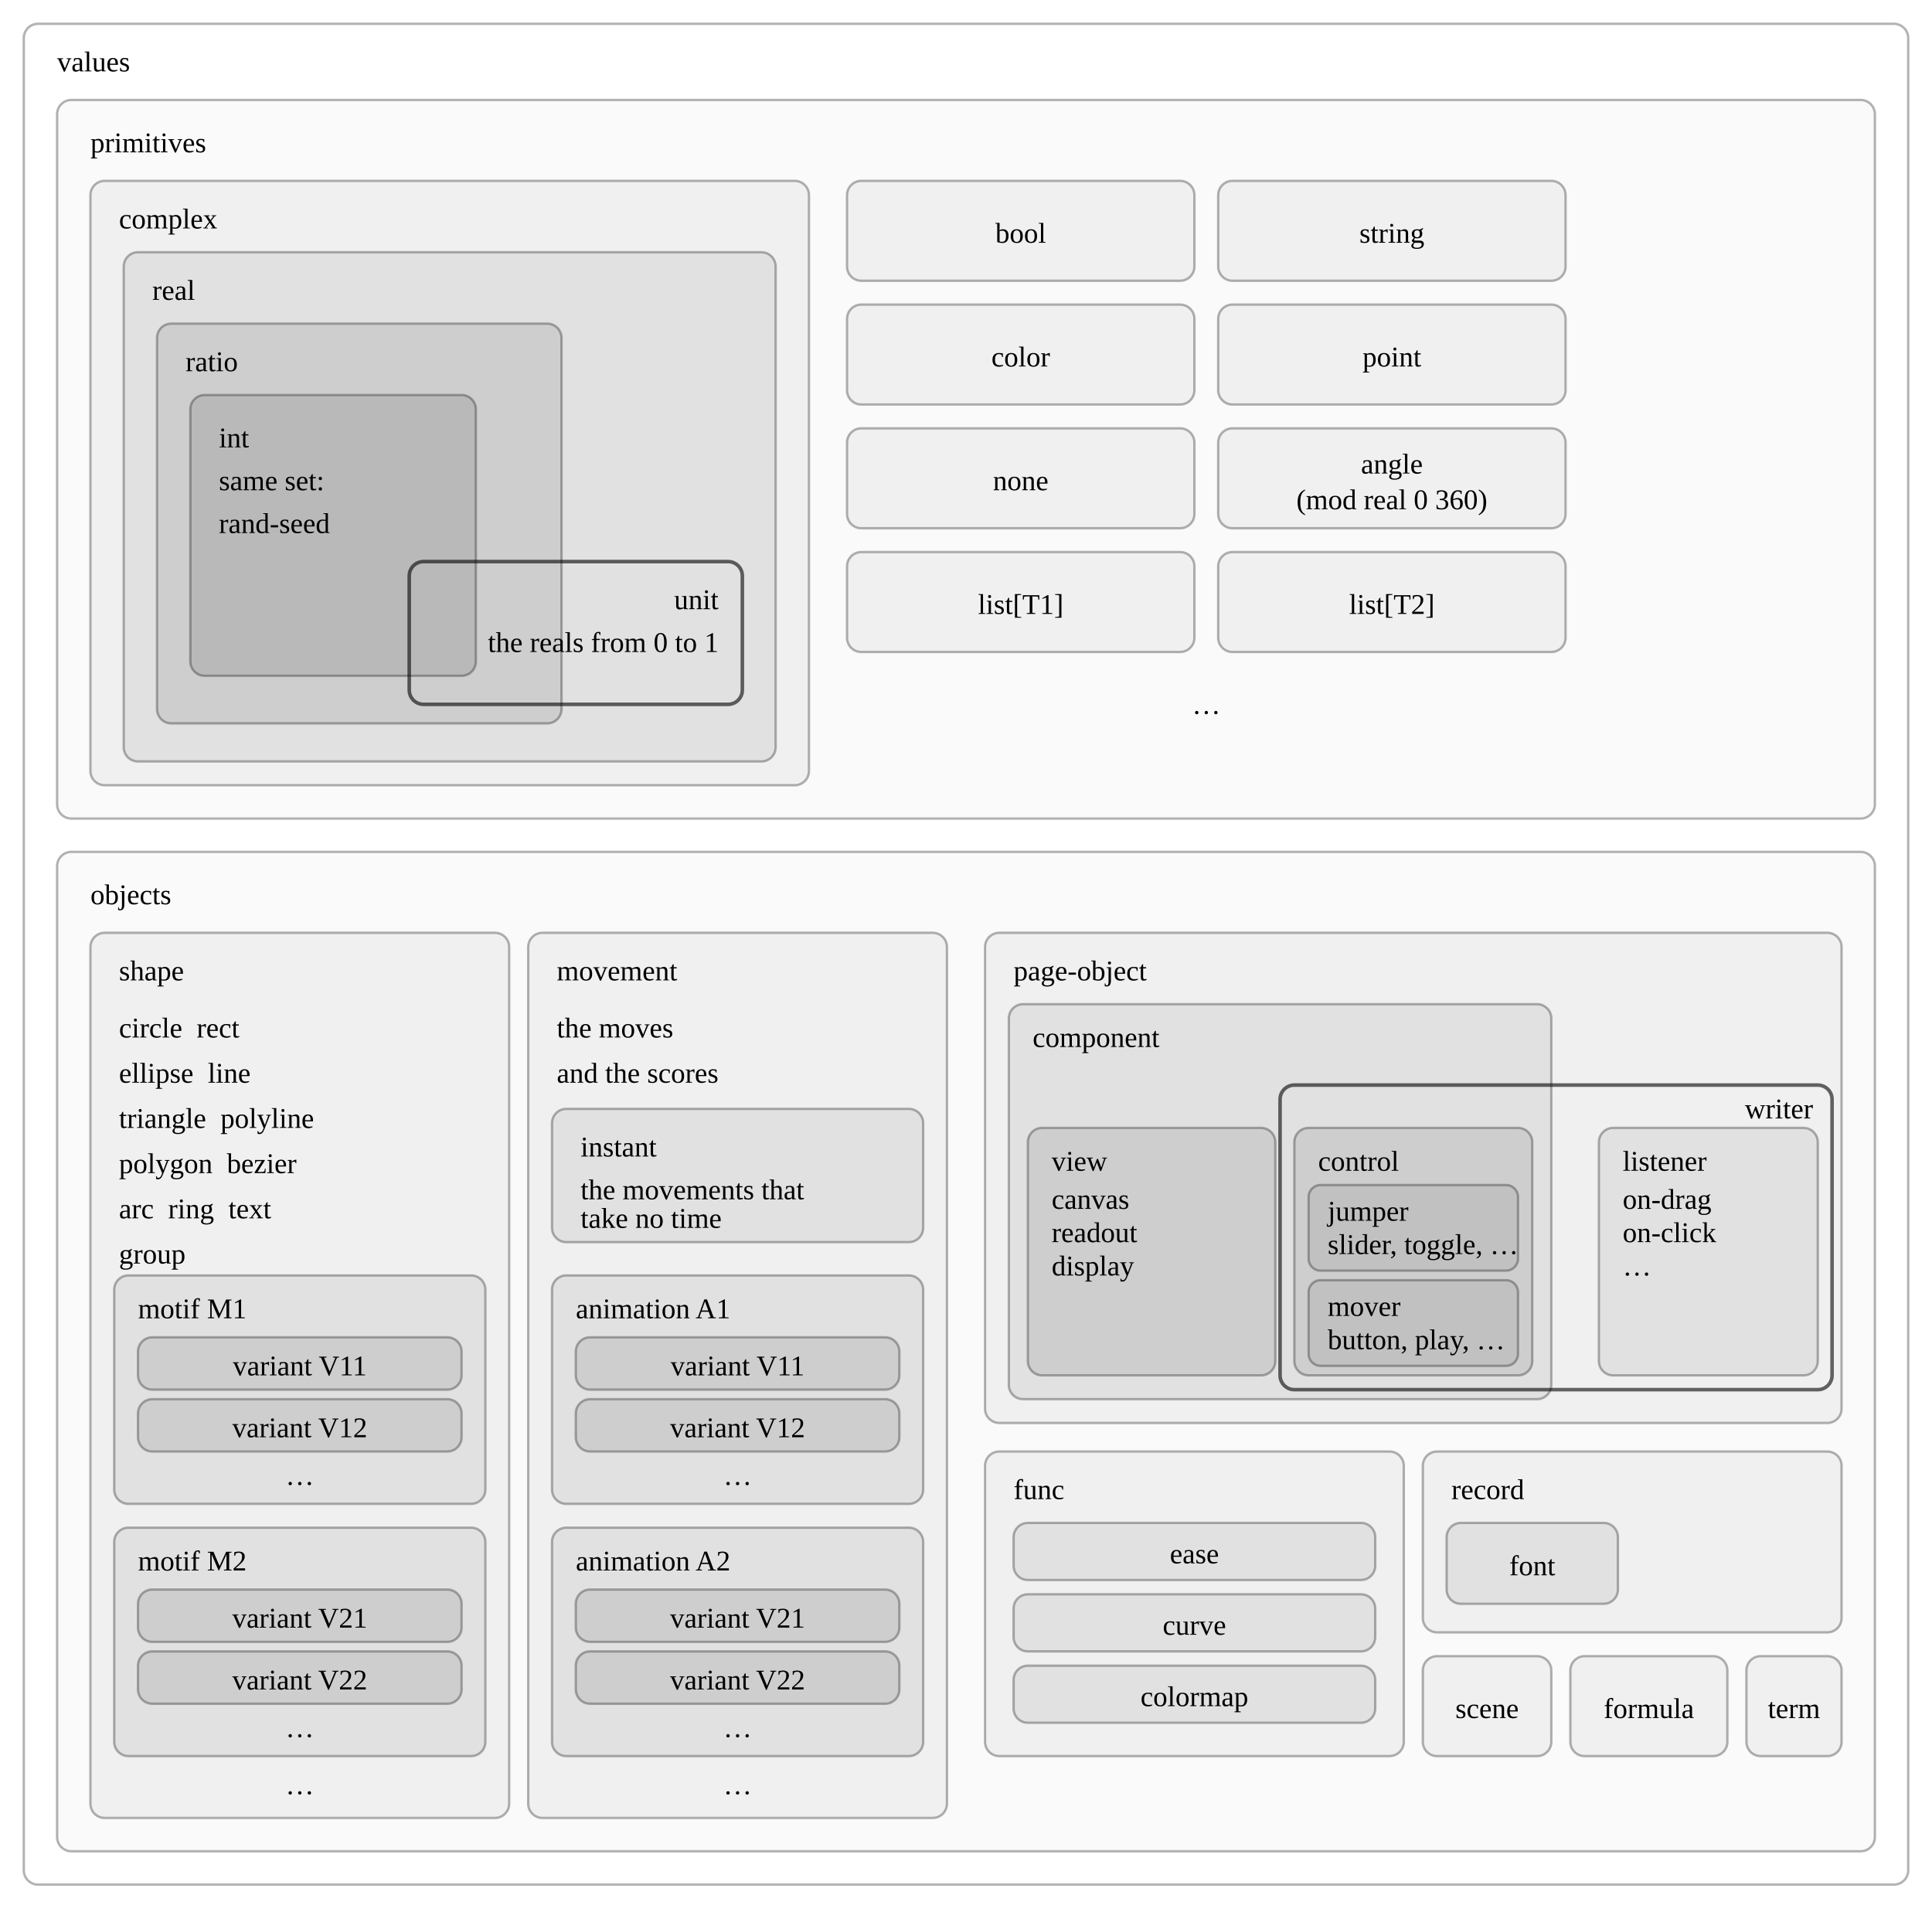
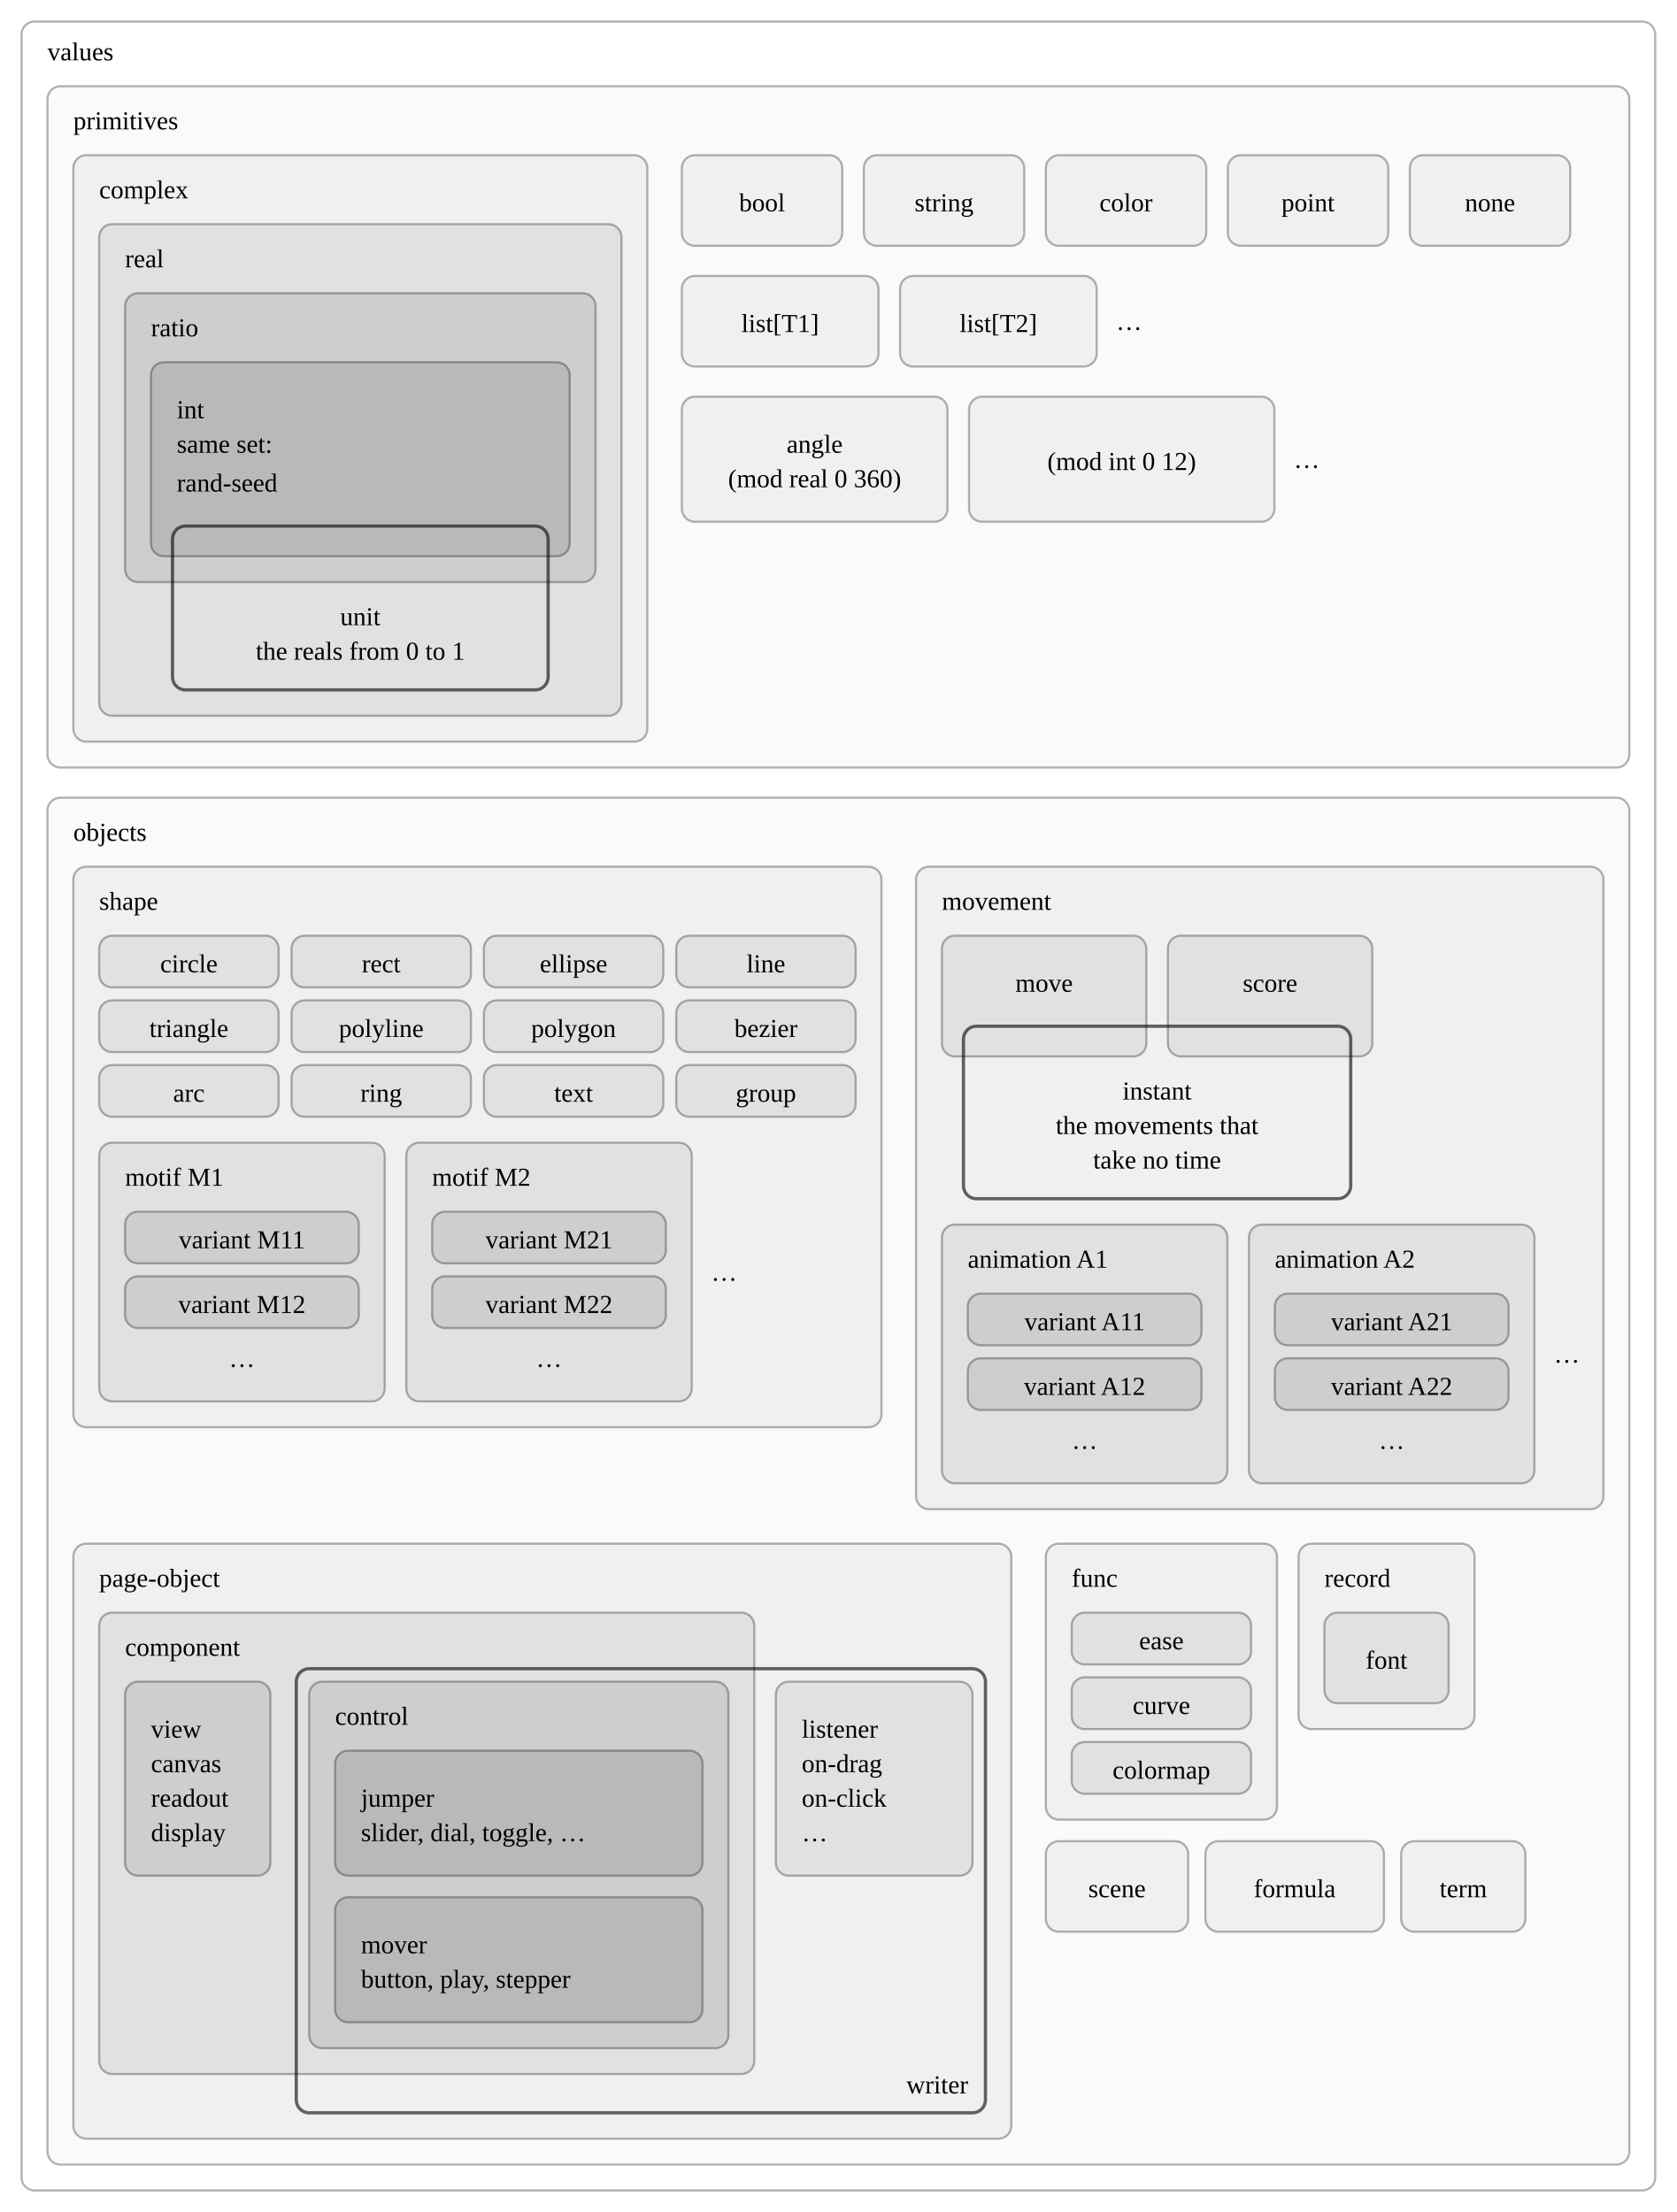
- <svg viewBox="0 0 812 802" role="img" aria-labelledby="mtp-bt-title">
-   <rect class="mtp-d-part" x="10" y="10" width="792" height="782" rx="6" style="fill: currentColor; fill-opacity: 0.000; stroke: currentColor; stroke-opacity: 0.3" />
-   <text class="mtp-d-label" x="24" y="30" text-anchor="start">values</text>
-   <rect class="mtp-d-part" x="24" y="42" width="764" height="302" rx="6" style="fill: currentColor; fill-opacity: 0.021; stroke: currentColor; stroke-opacity: 0.3" />
-   <text class="mtp-d-name" x="38" y="64" text-anchor="start">primitives</text>
-   <rect class="mtp-d-part" x="38" y="76" width="302" height="254" rx="6" style="fill: currentColor; fill-opacity: 0.042; stroke: currentColor; stroke-opacity: 0.3" />
-   <text class="mtp-d-code" x="50" y="96" text-anchor="start">complex</text>
-   <rect class="mtp-d-part" x="52" y="106" width="274" height="214" rx="6" style="fill: currentColor; fill-opacity: 0.063; stroke: currentColor; stroke-opacity: 0.3" />
-   <text class="mtp-d-code" x="64" y="126" text-anchor="start">real</text>
-   <rect class="mtp-d-part" x="66" y="136" width="170" height="168" rx="6" style="fill: currentColor; fill-opacity: 0.084; stroke: currentColor; stroke-opacity: 0.3" />
-   <text class="mtp-d-code" x="78" y="156" text-anchor="start">ratio</text>
-   <rect class="mtp-d-part" x="80" y="166" width="120" height="118" rx="6" style="fill: currentColor; fill-opacity: 0.105; stroke: currentColor; stroke-opacity: 0.3" />
-   <text class="mtp-d-code" x="92" y="188" text-anchor="start">int</text>
-   <text class="mtp-d-sub" x="92" y="206" text-anchor="start">same set:</text>
-   <text class="mtp-d-code" x="92" y="224" text-anchor="start">rand-seed</text>
-   <rect class="mtp-d-part" x="172" y="236" width="140" height="60" rx="6" style="fill: none; stroke: currentColor; stroke-opacity: 0.6; stroke-width: 1.5" />
-   <text class="mtp-d-code" x="302" y="256" text-anchor="end">unit</text>
-   <text class="mtp-d-sub" x="302" y="274" text-anchor="end">the reals from 0 to 1</text>
-   <g transform="translate(318 -270)">
-     <rect class="mtp-d-part" x="38" y="346" width="146" height="42" rx="6" style="fill: currentColor; fill-opacity: 0.042; stroke: currentColor; stroke-opacity: 0.3" />
-   </g>
-   <g transform="translate(318 -270)">
-     <text class="mtp-d-code" x="111" y="372" text-anchor="middle">bool</text>
-   </g>
-   <g transform="translate(318 -270)">
-     <rect class="mtp-d-part" x="194" y="346" width="146" height="42" rx="6" style="fill: currentColor; fill-opacity: 0.042; stroke: currentColor; stroke-opacity: 0.3" />
-   </g>
-   <g transform="translate(318 -270)">
-     <text class="mtp-d-code" x="267" y="372" text-anchor="middle">string</text>
-   </g>
-   <g transform="translate(318 -270)">
-     <rect class="mtp-d-part" x="38" y="398" width="146" height="42" rx="6" style="fill: currentColor; fill-opacity: 0.042; stroke: currentColor; stroke-opacity: 0.3" />
-   </g>
-   <g transform="translate(318 -270)">
-     <text class="mtp-d-code" x="111" y="424" text-anchor="middle">color</text>
-   </g>
-   <g transform="translate(318 -270)">
-     <rect class="mtp-d-part" x="194" y="398" width="146" height="42" rx="6" style="fill: currentColor; fill-opacity: 0.042; stroke: currentColor; stroke-opacity: 0.3" />
-   </g>
-   <g transform="translate(318 -270)">
-     <text class="mtp-d-code" x="267" y="424" text-anchor="middle">point</text>
-   </g>
-   <g transform="translate(318 -270)">
-     <rect class="mtp-d-part" x="38" y="450" width="146" height="42" rx="6" style="fill: currentColor; fill-opacity: 0.042; stroke: currentColor; stroke-opacity: 0.3" />
-   </g>
-   <g transform="translate(318 -270)">
-     <text class="mtp-d-code" x="111" y="476" text-anchor="middle">none</text>
-   </g>
-   <g transform="translate(318 -270)">
-     <rect class="mtp-d-part" x="194" y="450" width="146" height="42" rx="6" style="fill: currentColor; fill-opacity: 0.042; stroke: currentColor; stroke-opacity: 0.3" />
-   </g>
-   <g transform="translate(318 -270)">
-     <text class="mtp-d-code" x="267" y="469" text-anchor="middle">angle</text>
-   </g>
-   <g transform="translate(318 -270)">
-     <text class="mtp-d-sub" x="267" y="484" text-anchor="middle">(mod real 0 360)</text>
-   </g>
-   <g transform="translate(318 -270)">
-     <rect class="mtp-d-part" x="38" y="502" width="146" height="42" rx="6" style="fill: currentColor; fill-opacity: 0.042; stroke: currentColor; stroke-opacity: 0.3" />
-   </g>
-   <g transform="translate(318 -270)">
-     <text class="mtp-d-code" x="111" y="528" text-anchor="middle">list[T1]</text>
-   </g>
-   <g transform="translate(318 -270)">
-     <rect class="mtp-d-part" x="194" y="502" width="146" height="42" rx="6" style="fill: currentColor; fill-opacity: 0.042; stroke: currentColor; stroke-opacity: 0.3" />
-   </g>
-   <g transform="translate(318 -270)">
-     <text class="mtp-d-code" x="267" y="528" text-anchor="middle">list[T2]</text>
-   </g>
-   <g transform="translate(318 -270)">
-     <text class="mtp-d-sub" x="189" y="570" text-anchor="middle">…</text>
-   </g>
-   <rect class="mtp-d-part" x="24" y="358" width="764" height="420" rx="6" style="fill: currentColor; fill-opacity: 0.021; stroke: currentColor; stroke-opacity: 0.3" />
-   <g transform="translate(-344 316)">
-     <text class="mtp-d-name" x="382" y="64" text-anchor="start">objects</text>
-   </g>
-   <g transform="translate(-344 316)">
-     <rect class="mtp-d-part" x="382" y="76" width="176" height="372" rx="6" style="fill: currentColor; fill-opacity: 0.042; stroke: currentColor; stroke-opacity: 0.3" />
-   </g>
-   <g transform="translate(-344 316)">
-     <text class="mtp-d-code" x="394" y="96" text-anchor="start">shape</text>
-   </g>
-   <g transform="translate(-344 316)">
-     <text class="mtp-d-code" x="394" y="120" text-anchor="start">circle  rect</text>
-   </g>
-   <g transform="translate(-344 316)">
-     <text class="mtp-d-code" x="394" y="139" text-anchor="start">ellipse  line</text>
-   </g>
-   <g transform="translate(-344 316)">
-     <text class="mtp-d-code" x="394" y="158" text-anchor="start">triangle  polyline</text>
-   </g>
-   <g transform="translate(-344 316)">
-     <text class="mtp-d-code" x="394" y="177" text-anchor="start">polygon  bezier</text>
-   </g>
-   <g transform="translate(-344 316)">
-     <text class="mtp-d-code" x="394" y="196" text-anchor="start">arc  ring  text</text>
-   </g>
-   <g transform="translate(-344 316)">
-     <text class="mtp-d-code" x="394" y="215" text-anchor="start">group</text>
-   </g>
-   <g transform="translate(-344 316)">
-     <rect class="mtp-d-part" x="392" y="220" width="156" height="96" rx="6" style="fill: currentColor; fill-opacity: 0.063; stroke: currentColor; stroke-opacity: 0.3" />
-   </g>
-   <g transform="translate(-344 316)">
-     <text class="mtp-d-code" x="402" y="238" text-anchor="start">motif M1</text>
-   </g>
-   <g transform="translate(-344 316)">
-     <rect class="mtp-d-part" x="402" y="246" width="136" height="22" rx="6" style="fill: currentColor; fill-opacity: 0.084; stroke: currentColor; stroke-opacity: 0.3" />
-   </g>
-   <g transform="translate(-344 316)">
-     <text class="mtp-d-code" x="470" y="262" text-anchor="middle">variant V11</text>
-   </g>
-   <g transform="translate(-344 316)">
-     <rect class="mtp-d-part" x="402" y="272" width="136" height="22" rx="6" style="fill: currentColor; fill-opacity: 0.084; stroke: currentColor; stroke-opacity: 0.3" />
-   </g>
-   <g transform="translate(-344 316)">
-     <text class="mtp-d-code" x="470" y="288" text-anchor="middle">variant V12</text>
-   </g>
-   <g transform="translate(-344 316)">
-     <text class="mtp-d-sub" x="470" y="308" text-anchor="middle">…</text>
-   </g>
-   <g transform="translate(-344 316)">
-     <rect class="mtp-d-part" x="392" y="326" width="156" height="96" rx="6" style="fill: currentColor; fill-opacity: 0.063; stroke: currentColor; stroke-opacity: 0.3" />
-   </g>
-   <g transform="translate(-344 316)">
-     <text class="mtp-d-code" x="402" y="344" text-anchor="start">motif M2</text>
-   </g>
-   <g transform="translate(-344 316)">
-     <rect class="mtp-d-part" x="402" y="352" width="136" height="22" rx="6" style="fill: currentColor; fill-opacity: 0.084; stroke: currentColor; stroke-opacity: 0.3" />
-   </g>
-   <g transform="translate(-344 316)">
-     <text class="mtp-d-code" x="470" y="368" text-anchor="middle">variant V21</text>
-   </g>
-   <g transform="translate(-344 316)">
-     <rect class="mtp-d-part" x="402" y="378" width="136" height="22" rx="6" style="fill: currentColor; fill-opacity: 0.084; stroke: currentColor; stroke-opacity: 0.3" />
-   </g>
-   <g transform="translate(-344 316)">
-     <text class="mtp-d-code" x="470" y="394" text-anchor="middle">variant V22</text>
-   </g>
-   <g transform="translate(-344 316)">
-     <text class="mtp-d-sub" x="470" y="414" text-anchor="middle">…</text>
-   </g>
-   <g transform="translate(-344 316)">
-     <text class="mtp-d-sub" x="470" y="438" text-anchor="middle">…</text>
-   </g>
-   <g transform="translate(-344 316)">
-     <rect class="mtp-d-part" x="566" y="76" width="176" height="372" rx="6" style="fill: currentColor; fill-opacity: 0.042; stroke: currentColor; stroke-opacity: 0.3" />
-   </g>
-   <g transform="translate(-344 316)">
-     <text class="mtp-d-code" x="578" y="96" text-anchor="start">movement</text>
-   </g>
-   <g transform="translate(-344 316)">
-     <text class="mtp-d-sub" x="578" y="120" text-anchor="start">the moves</text>
-   </g>
-   <g transform="translate(-344 316)">
-     <text class="mtp-d-sub" x="578" y="139" text-anchor="start">and the scores</text>
-   </g>
-   <g transform="translate(-344 316)">
-     <rect class="mtp-d-part" x="576" y="150" width="156" height="56" rx="6" style="fill: currentColor; fill-opacity: 0.063; stroke: currentColor; stroke-opacity: 0.3" />
-   </g>
-   <g transform="translate(-344 316)">
-     <text class="mtp-d-code" x="588" y="170" text-anchor="start">instant</text>
-   </g>
-   <g transform="translate(-344 316)">
-     <text class="mtp-d-sub" x="588" y="188" text-anchor="start">the movements that</text>
-   </g>
-   <g transform="translate(-344 316)">
-     <text class="mtp-d-sub" x="588" y="200" text-anchor="start">take no time</text>
-   </g>
-   <g transform="translate(-344 316)">
-     <rect class="mtp-d-part" x="576" y="220" width="156" height="96" rx="6" style="fill: currentColor; fill-opacity: 0.063; stroke: currentColor; stroke-opacity: 0.3" />
-   </g>
-   <g transform="translate(-344 316)">
-     <text class="mtp-d-code" x="586" y="238" text-anchor="start">animation A1</text>
-   </g>
-   <g transform="translate(-344 316)">
-     <rect class="mtp-d-part" x="586" y="246" width="136" height="22" rx="6" style="fill: currentColor; fill-opacity: 0.084; stroke: currentColor; stroke-opacity: 0.3" />
-   </g>
-   <g transform="translate(-344 316)">
-     <text class="mtp-d-code" x="654" y="262" text-anchor="middle">variant V11</text>
-   </g>
-   <g transform="translate(-344 316)">
-     <rect class="mtp-d-part" x="586" y="272" width="136" height="22" rx="6" style="fill: currentColor; fill-opacity: 0.084; stroke: currentColor; stroke-opacity: 0.3" />
-   </g>
-   <g transform="translate(-344 316)">
-     <text class="mtp-d-code" x="654" y="288" text-anchor="middle">variant V12</text>
-   </g>
-   <g transform="translate(-344 316)">
-     <text class="mtp-d-sub" x="654" y="308" text-anchor="middle">…</text>
-   </g>
-   <g transform="translate(-344 316)">
-     <rect class="mtp-d-part" x="576" y="326" width="156" height="96" rx="6" style="fill: currentColor; fill-opacity: 0.063; stroke: currentColor; stroke-opacity: 0.3" />
-   </g>
-   <g transform="translate(-344 316)">
-     <text class="mtp-d-code" x="586" y="344" text-anchor="start">animation A2</text>
-   </g>
-   <g transform="translate(-344 316)">
-     <rect class="mtp-d-part" x="586" y="352" width="136" height="22" rx="6" style="fill: currentColor; fill-opacity: 0.084; stroke: currentColor; stroke-opacity: 0.3" />
-   </g>
-   <g transform="translate(-344 316)">
-     <text class="mtp-d-code" x="654" y="368" text-anchor="middle">variant V21</text>
-   </g>
-   <g transform="translate(-344 316)">
-     <rect class="mtp-d-part" x="586" y="378" width="136" height="22" rx="6" style="fill: currentColor; fill-opacity: 0.084; stroke: currentColor; stroke-opacity: 0.3" />
-   </g>
-   <g transform="translate(-344 316)">
-     <text class="mtp-d-code" x="654" y="394" text-anchor="middle">variant V22</text>
-   </g>
-   <g transform="translate(-344 316)">
-     <text class="mtp-d-sub" x="654" y="414" text-anchor="middle">…</text>
-   </g>
-   <g transform="translate(-344 316)">
-     <text class="mtp-d-sub" x="654" y="438" text-anchor="middle">…</text>
-   </g>
-   <g transform="translate(32 150)">
-     <rect class="mtp-d-part" x="382" y="460" width="176" height="128" rx="6" style="fill: currentColor; fill-opacity: 0.042; stroke: currentColor; stroke-opacity: 0.3" />
-   </g>
-   <g transform="translate(32 150)">
-     <text class="mtp-d-code" x="394" y="480" text-anchor="start">func</text>
-   </g>
-   <g transform="translate(32 150)">
-     <rect class="mtp-d-part" x="394" y="490" width="152" height="24" rx="6" style="fill: currentColor; fill-opacity: 0.063; stroke: currentColor; stroke-opacity: 0.3" />
-   </g>
-   <g transform="translate(32 150)">
-     <text class="mtp-d-code" x="470" y="507" text-anchor="middle">ease</text>
-   </g>
-   <g transform="translate(32 150)">
-     <rect class="mtp-d-part" x="394" y="520" width="152" height="24" rx="6" style="fill: currentColor; fill-opacity: 0.063; stroke: currentColor; stroke-opacity: 0.3" />
-   </g>
-   <g transform="translate(32 150)">
-     <text class="mtp-d-code" x="470" y="537" text-anchor="middle">curve</text>
-   </g>
-   <g transform="translate(32 150)">
-     <rect class="mtp-d-part" x="394" y="550" width="152" height="24" rx="6" style="fill: currentColor; fill-opacity: 0.063; stroke: currentColor; stroke-opacity: 0.3" />
-   </g>
-   <g transform="translate(32 150)">
-     <text class="mtp-d-code" x="470" y="567" text-anchor="middle">colormap</text>
-   </g>
-   <g transform="translate(32 150)">
-     <rect class="mtp-d-part" x="566" y="460" width="176" height="76" rx="6" style="fill: currentColor; fill-opacity: 0.042; stroke: currentColor; stroke-opacity: 0.3" />
-   </g>
-   <g transform="translate(32 150)">
-     <text class="mtp-d-code" x="578" y="480" text-anchor="start">record</text>
-   </g>
-   <g transform="translate(32 150)">
-     <rect class="mtp-d-part" x="576" y="490" width="72" height="34" rx="6" style="fill: currentColor; fill-opacity: 0.063; stroke: currentColor; stroke-opacity: 0.3" />
-   </g>
-   <g transform="translate(32 150)">
-     <text class="mtp-d-code" x="612" y="512" text-anchor="middle">font</text>
-   </g>
-   <g transform="translate(32 150)">
-     <rect class="mtp-d-part" x="566" y="546" width="54" height="42" rx="6" style="fill: currentColor; fill-opacity: 0.042; stroke: currentColor; stroke-opacity: 0.3" />
-   </g>
-   <g transform="translate(32 150)">
-     <text class="mtp-d-code" x="593.0" y="572" text-anchor="middle">scene</text>
-   </g>
-   <g transform="translate(32 150)">
-     <rect class="mtp-d-part" x="628" y="546" width="66" height="42" rx="6" style="fill: currentColor; fill-opacity: 0.042; stroke: currentColor; stroke-opacity: 0.3" />
-   </g>
-   <g transform="translate(32 150)">
-     <text class="mtp-d-code" x="661.0" y="572" text-anchor="middle">formula</text>
-   </g>
-   <g transform="translate(32 150)">
-     <rect class="mtp-d-part" x="702" y="546" width="40" height="42" rx="6" style="fill: currentColor; fill-opacity: 0.042; stroke: currentColor; stroke-opacity: 0.3" />
-   </g>
-   <g transform="translate(32 150)">
-     <text class="mtp-d-code" x="722.0" y="572" text-anchor="middle">term</text>
-   </g>
-   <g transform="translate(32 -208)">
-     <rect class="mtp-d-part" x="382" y="600" width="360" height="206" rx="6" style="fill: currentColor; fill-opacity: 0.042; stroke: currentColor; stroke-opacity: 0.3" />
-   </g>
-   <g transform="translate(32 -208)">
-     <text class="mtp-d-code" x="394" y="620" text-anchor="start">page-object</text>
-   </g>
-   <g transform="translate(32 -208)">
-     <rect class="mtp-d-part" x="392" y="630" width="228" height="166" rx="6" style="fill: currentColor; fill-opacity: 0.063; stroke: currentColor; stroke-opacity: 0.3" />
-   </g>
-   <g transform="translate(32 -208)">
-     <text class="mtp-d-code" x="402" y="648" text-anchor="start">component</text>
-   </g>
-   <g transform="translate(32 -208)">
-     <rect class="mtp-d-part" x="400" y="682" width="104" height="104" rx="6" style="fill: currentColor; fill-opacity: 0.084; stroke: currentColor; stroke-opacity: 0.3" />
-   </g>
-   <g transform="translate(32 -208)">
-     <text class="mtp-d-code" x="410" y="700" text-anchor="start">view</text>
-   </g>
-   <g transform="translate(32 -208)">
-     <text class="mtp-d-sub" x="410" y="716" text-anchor="start">canvas</text>
-   </g>
-   <g transform="translate(32 -208)">
-     <text class="mtp-d-sub" x="410" y="730" text-anchor="start">readout</text>
-   </g>
-   <g transform="translate(32 -208)">
-     <text class="mtp-d-sub" x="410" y="744" text-anchor="start">display</text>
-   </g>
-   <g transform="translate(32 -208)">
-     <rect class="mtp-d-part" x="512" y="682" width="100" height="104" rx="6" style="fill: currentColor; fill-opacity: 0.084; stroke: currentColor; stroke-opacity: 0.3" />
-   </g>
-   <g transform="translate(32 -208)">
-     <text class="mtp-d-code" x="522" y="700" text-anchor="start">control</text>
-   </g>
-   <g transform="translate(32 -208)">
-     <rect class="mtp-d-part" x="518" y="706" width="88" height="36" rx="5" style="fill: currentColor; fill-opacity: 0.063; stroke: currentColor; stroke-opacity: 0.3" />
-   </g>
-   <g transform="translate(32 -208)">
-     <text class="mtp-d-code" x="526" y="721" text-anchor="start">jumper</text>
-   </g>
-   <g transform="translate(32 -208)">
-     <text class="mtp-d-sub" x="526" y="735" text-anchor="start">slider, toggle, …</text>
-   </g>
-   <g transform="translate(32 -208)">
-     <rect class="mtp-d-part" x="518" y="746" width="88" height="36" rx="5" style="fill: currentColor; fill-opacity: 0.063; stroke: currentColor; stroke-opacity: 0.3" />
-   </g>
-   <g transform="translate(32 -208)">
-     <text class="mtp-d-code" x="526" y="761" text-anchor="start">mover</text>
-   </g>
-   <g transform="translate(32 -208)">
-     <text class="mtp-d-sub" x="526" y="775" text-anchor="start">button, play, …</text>
-   </g>
-   <g transform="translate(32 -208)">
-     <rect class="mtp-d-part" x="640" y="682" width="92" height="104" rx="6" style="fill: currentColor; fill-opacity: 0.063; stroke: currentColor; stroke-opacity: 0.3" />
-   </g>
-   <g transform="translate(32 -208)">
-     <text class="mtp-d-code" x="650" y="700" text-anchor="start">listener</text>
-   </g>
-   <g transform="translate(32 -208)">
-     <text class="mtp-d-sub" x="650" y="716" text-anchor="start">on-drag</text>
-   </g>
-   <g transform="translate(32 -208)">
-     <text class="mtp-d-sub" x="650" y="730" text-anchor="start">on-click</text>
-   </g>
-   <g transform="translate(32 -208)">
-     <text class="mtp-d-sub" x="650" y="744" text-anchor="start">…</text>
-   </g>
-   <g transform="translate(32 -208)">
-     <rect class="mtp-d-part" x="506" y="664" width="232" height="128" rx="6" style="fill: none; stroke: currentColor; stroke-opacity: 0.6; stroke-width: 1.5" />
-   </g>
-   <g transform="translate(32 -208)">
-     <text class="mtp-d-code" x="730" y="678" text-anchor="end">writer</text>
-   </g>
+ <svg viewBox="0 0 777.6 1026" role="img" aria-labelledby="mtp-bt-title">
+   <rect class="mtp-d-part" x="10" y="10" width="757.6" height="1006" rx="6" style="fill: currentColor; fill-opacity: 0.000; stroke: currentColor; stroke-opacity: 0.3" />
+   <text class="mtp-d-label" x="22" y="28" text-anchor="start">values</text>
+   <rect class="mtp-d-part" x="22" y="40" width="733.6" height="316" rx="6" style="fill: currentColor; fill-opacity: 0.021; stroke: currentColor; stroke-opacity: 0.3" />
+   <text class="mtp-d-name" x="34" y="60" text-anchor="start">primitives</text>
+   <rect class="mtp-d-part" x="34" y="72" width="266.2" height="272" rx="6" style="fill: currentColor; fill-opacity: 0.042; stroke: currentColor; stroke-opacity: 0.3" />
+   <text class="mtp-d-code" x="46" y="92" text-anchor="start">complex</text>
+   <rect class="mtp-d-part" x="46" y="104" width="242.2" height="228" rx="6" style="fill: currentColor; fill-opacity: 0.063; stroke: currentColor; stroke-opacity: 0.3" />
+   <text class="mtp-d-code" x="58" y="124" text-anchor="start">real</text>
+   <rect class="mtp-d-part" x="58" y="136" width="218.2" height="134" rx="6" style="fill: currentColor; fill-opacity: 0.084; stroke: currentColor; stroke-opacity: 0.3" />
+   <text class="mtp-d-code" x="70" y="156" text-anchor="start">ratio</text>
+   <rect class="mtp-d-part" x="70" y="168" width="194.2" height="90" rx="6" style="fill: currentColor; fill-opacity: 0.105; stroke: currentColor; stroke-opacity: 0.3" />
+   <text class="mtp-d-code" x="82" y="194" text-anchor="start">int</text>
+   <text class="mtp-d-sub" x="82" y="210" text-anchor="start">same set:</text>
+   <text class="mtp-d-code" x="82" y="228" text-anchor="start">rand-seed</text>
+   <rect class="mtp-d-part" x="316.2" y="72" width="74.4" height="42" rx="6" style="fill: currentColor; fill-opacity: 0.042; stroke: currentColor; stroke-opacity: 0.3" />
+   <text class="mtp-d-code" x="353.4" y="98" text-anchor="middle">bool</text>
+   <rect class="mtp-d-part" x="400.6" y="72" width="74.4" height="42" rx="6" style="fill: currentColor; fill-opacity: 0.042; stroke: currentColor; stroke-opacity: 0.3" />
+   <text class="mtp-d-code" x="437.8" y="98" text-anchor="middle">string</text>
+   <rect class="mtp-d-part" x="485" y="72" width="74.4" height="42" rx="6" style="fill: currentColor; fill-opacity: 0.042; stroke: currentColor; stroke-opacity: 0.3" />
+   <text class="mtp-d-code" x="522.2" y="98" text-anchor="middle">color</text>
+   <rect class="mtp-d-part" x="569.4" y="72" width="74.4" height="42" rx="6" style="fill: currentColor; fill-opacity: 0.042; stroke: currentColor; stroke-opacity: 0.3" />
+   <text class="mtp-d-code" x="606.6" y="98" text-anchor="middle">point</text>
+   <rect class="mtp-d-part" x="653.8" y="72" width="74.4" height="42" rx="6" style="fill: currentColor; fill-opacity: 0.042; stroke: currentColor; stroke-opacity: 0.3" />
+   <text class="mtp-d-code" x="691" y="98" text-anchor="middle">none</text>
+   <rect class="mtp-d-part" x="316.2" y="128" width="91.2" height="42" rx="6" style="fill: currentColor; fill-opacity: 0.042; stroke: currentColor; stroke-opacity: 0.3" />
+   <text class="mtp-d-code" x="361.8" y="154" text-anchor="middle">list[T1]</text>
+   <rect class="mtp-d-part" x="417.4" y="128" width="91.2" height="42" rx="6" style="fill: currentColor; fill-opacity: 0.042; stroke: currentColor; stroke-opacity: 0.3" />
+   <text class="mtp-d-code" x="463" y="154" text-anchor="middle">list[T2]</text>
+   <text class="mtp-d-sub" x="523.6" y="153" text-anchor="middle">…</text>
+   <rect class="mtp-d-part" x="316.2" y="184" width="123.2" height="58" rx="6" style="fill: currentColor; fill-opacity: 0.042; stroke: currentColor; stroke-opacity: 0.3" />
+   <text class="mtp-d-code" x="377.8" y="210" text-anchor="middle">angle</text>
+   <text class="mtp-d-sub" x="377.8" y="226" text-anchor="middle">(mod real 0 360)</text>
+   <rect class="mtp-d-part" x="449.4" y="184" width="141.6" height="58" rx="6" style="fill: currentColor; fill-opacity: 0.042; stroke: currentColor; stroke-opacity: 0.3" />
+   <text class="mtp-d-code" x="520.2" y="218" text-anchor="middle">(mod int 0 12)</text>
+   <text class="mtp-d-sub" x="606" y="217" text-anchor="middle">…</text>
+   <rect class="mtp-d-part" x="22" y="370" width="733.6" height="634" rx="6" style="fill: currentColor; fill-opacity: 0.021; stroke: currentColor; stroke-opacity: 0.3" />
+   <text class="mtp-d-name" x="34" y="390" text-anchor="start">objects</text>
+   <rect class="mtp-d-part" x="34" y="402" width="374.8" height="260" rx="6" style="fill: currentColor; fill-opacity: 0.042; stroke: currentColor; stroke-opacity: 0.3" />
+   <text class="mtp-d-code" x="46" y="422" text-anchor="start">shape</text>
+   <rect class="mtp-d-part" x="46" y="434" width="83.2" height="24" rx="6" style="fill: currentColor; fill-opacity: 0.063; stroke: currentColor; stroke-opacity: 0.3" />
+   <text class="mtp-d-code" x="87.6" y="451" text-anchor="middle">circle</text>
+   <rect class="mtp-d-part" x="135.2" y="434" width="83.2" height="24" rx="6" style="fill: currentColor; fill-opacity: 0.063; stroke: currentColor; stroke-opacity: 0.3" />
+   <text class="mtp-d-code" x="176.8" y="451" text-anchor="middle">rect</text>
+   <rect class="mtp-d-part" x="224.4" y="434" width="83.2" height="24" rx="6" style="fill: currentColor; fill-opacity: 0.063; stroke: currentColor; stroke-opacity: 0.3" />
+   <text class="mtp-d-code" x="266" y="451" text-anchor="middle">ellipse</text>
+   <rect class="mtp-d-part" x="313.6" y="434" width="83.2" height="24" rx="6" style="fill: currentColor; fill-opacity: 0.063; stroke: currentColor; stroke-opacity: 0.3" />
+   <text class="mtp-d-code" x="355.2" y="451" text-anchor="middle">line</text>
+   <rect class="mtp-d-part" x="46" y="464" width="83.2" height="24" rx="6" style="fill: currentColor; fill-opacity: 0.063; stroke: currentColor; stroke-opacity: 0.3" />
+   <text class="mtp-d-code" x="87.6" y="481" text-anchor="middle">triangle</text>
+   <rect class="mtp-d-part" x="135.2" y="464" width="83.2" height="24" rx="6" style="fill: currentColor; fill-opacity: 0.063; stroke: currentColor; stroke-opacity: 0.3" />
+   <text class="mtp-d-code" x="176.8" y="481" text-anchor="middle">polyline</text>
+   <rect class="mtp-d-part" x="224.4" y="464" width="83.2" height="24" rx="6" style="fill: currentColor; fill-opacity: 0.063; stroke: currentColor; stroke-opacity: 0.3" />
+   <text class="mtp-d-code" x="266" y="481" text-anchor="middle">polygon</text>
+   <rect class="mtp-d-part" x="313.6" y="464" width="83.2" height="24" rx="6" style="fill: currentColor; fill-opacity: 0.063; stroke: currentColor; stroke-opacity: 0.3" />
+   <text class="mtp-d-code" x="355.2" y="481" text-anchor="middle">bezier</text>
+   <rect class="mtp-d-part" x="46" y="494" width="83.2" height="24" rx="6" style="fill: currentColor; fill-opacity: 0.063; stroke: currentColor; stroke-opacity: 0.3" />
+   <text class="mtp-d-code" x="87.6" y="511" text-anchor="middle">arc</text>
+   <rect class="mtp-d-part" x="135.2" y="494" width="83.2" height="24" rx="6" style="fill: currentColor; fill-opacity: 0.063; stroke: currentColor; stroke-opacity: 0.3" />
+   <text class="mtp-d-code" x="176.8" y="511" text-anchor="middle">ring</text>
+   <rect class="mtp-d-part" x="224.4" y="494" width="83.2" height="24" rx="6" style="fill: currentColor; fill-opacity: 0.063; stroke: currentColor; stroke-opacity: 0.3" />
+   <text class="mtp-d-code" x="266" y="511" text-anchor="middle">text</text>
+   <rect class="mtp-d-part" x="313.6" y="494" width="83.2" height="24" rx="6" style="fill: currentColor; fill-opacity: 0.063; stroke: currentColor; stroke-opacity: 0.3" />
+   <text class="mtp-d-code" x="355.2" y="511" text-anchor="middle">group</text>
+   <rect class="mtp-d-part" x="46" y="530" width="132.4" height="120" rx="6" style="fill: currentColor; fill-opacity: 0.063; stroke: currentColor; stroke-opacity: 0.3" />
+   <text class="mtp-d-code" x="58" y="550" text-anchor="start">motif M1</text>
+   <rect class="mtp-d-part" x="58" y="562" width="108.4" height="24" rx="6" style="fill: currentColor; fill-opacity: 0.084; stroke: currentColor; stroke-opacity: 0.3" />
+   <text class="mtp-d-code" x="112.2" y="579" text-anchor="middle">variant M11</text>
+   <rect class="mtp-d-part" x="58" y="592" width="108.4" height="24" rx="6" style="fill: currentColor; fill-opacity: 0.084; stroke: currentColor; stroke-opacity: 0.3" />
+   <text class="mtp-d-code" x="112.2" y="609" text-anchor="middle">variant M12</text>
+   <text class="mtp-d-sub" x="112.2" y="634" text-anchor="middle">…</text>
+   <rect class="mtp-d-part" x="188.4" y="530" width="132.4" height="120" rx="6" style="fill: currentColor; fill-opacity: 0.063; stroke: currentColor; stroke-opacity: 0.3" />
+   <text class="mtp-d-code" x="200.4" y="550" text-anchor="start">motif M2</text>
+   <rect class="mtp-d-part" x="200.4" y="562" width="108.4" height="24" rx="6" style="fill: currentColor; fill-opacity: 0.084; stroke: currentColor; stroke-opacity: 0.3" />
+   <text class="mtp-d-code" x="254.6" y="579" text-anchor="middle">variant M21</text>
+   <rect class="mtp-d-part" x="200.4" y="592" width="108.4" height="24" rx="6" style="fill: currentColor; fill-opacity: 0.084; stroke: currentColor; stroke-opacity: 0.3" />
+   <text class="mtp-d-code" x="254.6" y="609" text-anchor="middle">variant M22</text>
+   <text class="mtp-d-sub" x="254.6" y="634" text-anchor="middle">…</text>
+   <text class="mtp-d-sub" x="335.8" y="594" text-anchor="middle">…</text>
+   <rect class="mtp-d-part" x="424.8" y="402" width="318.8" height="298" rx="6" style="fill: currentColor; fill-opacity: 0.042; stroke: currentColor; stroke-opacity: 0.3" />
+   <text class="mtp-d-code" x="436.8" y="422" text-anchor="start">movement</text>
+   <rect class="mtp-d-part" x="436.8" y="434" width="94.8" height="56" rx="6" style="fill: currentColor; fill-opacity: 0.063; stroke: currentColor; stroke-opacity: 0.3" />
+   <text class="mtp-d-code" x="484.2" y="460" text-anchor="middle">move</text>
+   <rect class="mtp-d-part" x="541.6" y="434" width="94.8" height="56" rx="6" style="fill: currentColor; fill-opacity: 0.063; stroke: currentColor; stroke-opacity: 0.3" />
+   <text class="mtp-d-code" x="589" y="460" text-anchor="middle">score</text>
+   <rect class="mtp-d-part" x="436.8" y="568" width="132.4" height="120" rx="6" style="fill: currentColor; fill-opacity: 0.063; stroke: currentColor; stroke-opacity: 0.3" />
+   <text class="mtp-d-code" x="448.8" y="588" text-anchor="start">animation A1</text>
+   <rect class="mtp-d-part" x="448.8" y="600" width="108.4" height="24" rx="6" style="fill: currentColor; fill-opacity: 0.084; stroke: currentColor; stroke-opacity: 0.3" />
+   <text class="mtp-d-code" x="503" y="617" text-anchor="middle">variant A11</text>
+   <rect class="mtp-d-part" x="448.8" y="630" width="108.4" height="24" rx="6" style="fill: currentColor; fill-opacity: 0.084; stroke: currentColor; stroke-opacity: 0.3" />
+   <text class="mtp-d-code" x="503" y="647" text-anchor="middle">variant A12</text>
+   <text class="mtp-d-sub" x="503" y="672" text-anchor="middle">…</text>
+   <rect class="mtp-d-part" x="579.2" y="568" width="132.4" height="120" rx="6" style="fill: currentColor; fill-opacity: 0.063; stroke: currentColor; stroke-opacity: 0.3" />
+   <text class="mtp-d-code" x="591.2" y="588" text-anchor="start">animation A2</text>
+   <rect class="mtp-d-part" x="591.2" y="600" width="108.4" height="24" rx="6" style="fill: currentColor; fill-opacity: 0.084; stroke: currentColor; stroke-opacity: 0.3" />
+   <text class="mtp-d-code" x="645.4" y="617" text-anchor="middle">variant A21</text>
+   <rect class="mtp-d-part" x="591.2" y="630" width="108.4" height="24" rx="6" style="fill: currentColor; fill-opacity: 0.084; stroke: currentColor; stroke-opacity: 0.3" />
+   <text class="mtp-d-code" x="645.4" y="647" text-anchor="middle">variant A22</text>
+   <text class="mtp-d-sub" x="645.4" y="672" text-anchor="middle">…</text>
+   <text class="mtp-d-sub" x="726.6" y="632" text-anchor="middle">…</text>
+   <rect class="mtp-d-part" x="34" y="716" width="435" height="276" rx="6" style="fill: currentColor; fill-opacity: 0.042; stroke: currentColor; stroke-opacity: 0.3" />
+   <text class="mtp-d-code" x="46" y="736" text-anchor="start">page-object</text>
+   <rect class="mtp-d-part" x="46" y="748" width="303.8" height="214" rx="6" style="fill: currentColor; fill-opacity: 0.063; stroke: currentColor; stroke-opacity: 0.3" />
+   <text class="mtp-d-code" x="58" y="768" text-anchor="start">component</text>
+   <rect class="mtp-d-part" x="58" y="780" width="67.4" height="90" rx="6" style="fill: currentColor; fill-opacity: 0.084; stroke: currentColor; stroke-opacity: 0.3" />
+   <text class="mtp-d-code" x="70" y="806" text-anchor="start">view</text>
+   <text class="mtp-d-sub" x="70" y="822" text-anchor="start">canvas</text>
+   <text class="mtp-d-sub" x="70" y="838" text-anchor="start">readout</text>
+   <text class="mtp-d-sub" x="70" y="854" text-anchor="start">display</text>
+   <rect class="mtp-d-part" x="143.4" y="780" width="194.4" height="170" rx="6" style="fill: currentColor; fill-opacity: 0.084; stroke: currentColor; stroke-opacity: 0.3" />
+   <text class="mtp-d-code" x="155.4" y="800" text-anchor="start">control</text>
+   <rect class="mtp-d-part" x="155.4" y="812" width="170.4" height="58" rx="6" style="fill: currentColor; fill-opacity: 0.105; stroke: currentColor; stroke-opacity: 0.3" />
+   <text class="mtp-d-code" x="167.4" y="838" text-anchor="start">jumper</text>
+   <text class="mtp-d-sub" x="167.4" y="854" text-anchor="start">slider, dial, toggle, …</text>
+   <rect class="mtp-d-part" x="155.4" y="880" width="170.4" height="58" rx="6" style="fill: currentColor; fill-opacity: 0.105; stroke: currentColor; stroke-opacity: 0.3" />
+   <text class="mtp-d-code" x="167.4" y="906" text-anchor="start">mover</text>
+   <text class="mtp-d-sub" x="167.4" y="922" text-anchor="start">button, play, stepper</text>
+   <rect class="mtp-d-part" x="359.8" y="780" width="91.2" height="90" rx="6" style="fill: currentColor; fill-opacity: 0.063; stroke: currentColor; stroke-opacity: 0.3" />
+   <text class="mtp-d-code" x="371.8" y="806" text-anchor="start">listener</text>
+   <text class="mtp-d-sub" x="371.8" y="822" text-anchor="start">on-drag</text>
+   <text class="mtp-d-sub" x="371.8" y="838" text-anchor="start">on-click</text>
+   <text class="mtp-d-sub" x="371.8" y="854" text-anchor="start">…</text>
+   <rect class="mtp-d-part" x="485" y="716" width="107.2" height="128" rx="6" style="fill: currentColor; fill-opacity: 0.042; stroke: currentColor; stroke-opacity: 0.3" />
+   <text class="mtp-d-code" x="497" y="736" text-anchor="start">func</text>
+   <rect class="mtp-d-part" x="497" y="748" width="83.2" height="24" rx="6" style="fill: currentColor; fill-opacity: 0.063; stroke: currentColor; stroke-opacity: 0.3" />
+   <text class="mtp-d-code" x="538.6" y="765" text-anchor="middle">ease</text>
+   <rect class="mtp-d-part" x="497" y="778" width="83.2" height="24" rx="6" style="fill: currentColor; fill-opacity: 0.063; stroke: currentColor; stroke-opacity: 0.3" />
+   <text class="mtp-d-code" x="538.6" y="795" text-anchor="middle">curve</text>
+   <rect class="mtp-d-part" x="497" y="808" width="83.2" height="24" rx="6" style="fill: currentColor; fill-opacity: 0.063; stroke: currentColor; stroke-opacity: 0.3" />
+   <text class="mtp-d-code" x="538.6" y="825" text-anchor="middle">colormap</text>
+   <rect class="mtp-d-part" x="602.2" y="716" width="81.6" height="86" rx="6" style="fill: currentColor; fill-opacity: 0.042; stroke: currentColor; stroke-opacity: 0.3" />
+   <text class="mtp-d-code" x="614.2" y="736" text-anchor="start">record</text>
+   <rect class="mtp-d-part" x="614.2" y="748" width="57.6" height="42" rx="6" style="fill: currentColor; fill-opacity: 0.063; stroke: currentColor; stroke-opacity: 0.3" />
+   <text class="mtp-d-code" x="643" y="774" text-anchor="middle">font</text>
+   <rect class="mtp-d-part" x="485" y="854" width="66" height="42" rx="6" style="fill: currentColor; fill-opacity: 0.042; stroke: currentColor; stroke-opacity: 0.3" />
+   <text class="mtp-d-code" x="518" y="880" text-anchor="middle">scene</text>
+   <rect class="mtp-d-part" x="559" y="854" width="82.8" height="42" rx="6" style="fill: currentColor; fill-opacity: 0.042; stroke: currentColor; stroke-opacity: 0.3" />
+   <text class="mtp-d-code" x="600.4" y="880" text-anchor="middle">formula</text>
+   <rect class="mtp-d-part" x="649.8" y="854" width="57.6" height="42" rx="6" style="fill: currentColor; fill-opacity: 0.042; stroke: currentColor; stroke-opacity: 0.3" />
+   <text class="mtp-d-code" x="678.6" y="880" text-anchor="middle">term</text>
+   <rect class="mtp-d-part" x="80" y="244" width="174.2" height="76" rx="6" style="fill: none; stroke: currentColor; stroke-opacity: 0.6; stroke-width: 1.5" />
+   <text class="mtp-d-code" x="167.1" y="290" text-anchor="middle">unit</text>
+   <text class="mtp-d-sub" x="167.1" y="306" text-anchor="middle">the reals from 0 to 1</text>
+   <rect class="mtp-d-part" x="446.8" y="476" width="179.6" height="80" rx="6" style="fill: none; stroke: currentColor; stroke-opacity: 0.6; stroke-width: 1.5" />
+   <text class="mtp-d-code" x="536.6" y="510" text-anchor="middle">instant</text>
+   <text class="mtp-d-sub" x="536.6" y="526" text-anchor="middle">the movements that</text>
+   <text class="mtp-d-sub" x="536.6" y="542" text-anchor="middle">take no time</text>
+   <rect class="mtp-d-part" x="137.4" y="774" width="319.6" height="206" rx="6" style="fill: none; stroke: currentColor; stroke-opacity: 0.6; stroke-width: 1.5" />
+   <text class="mtp-d-code" x="449" y="971" text-anchor="end">writer</text>
</svg>
